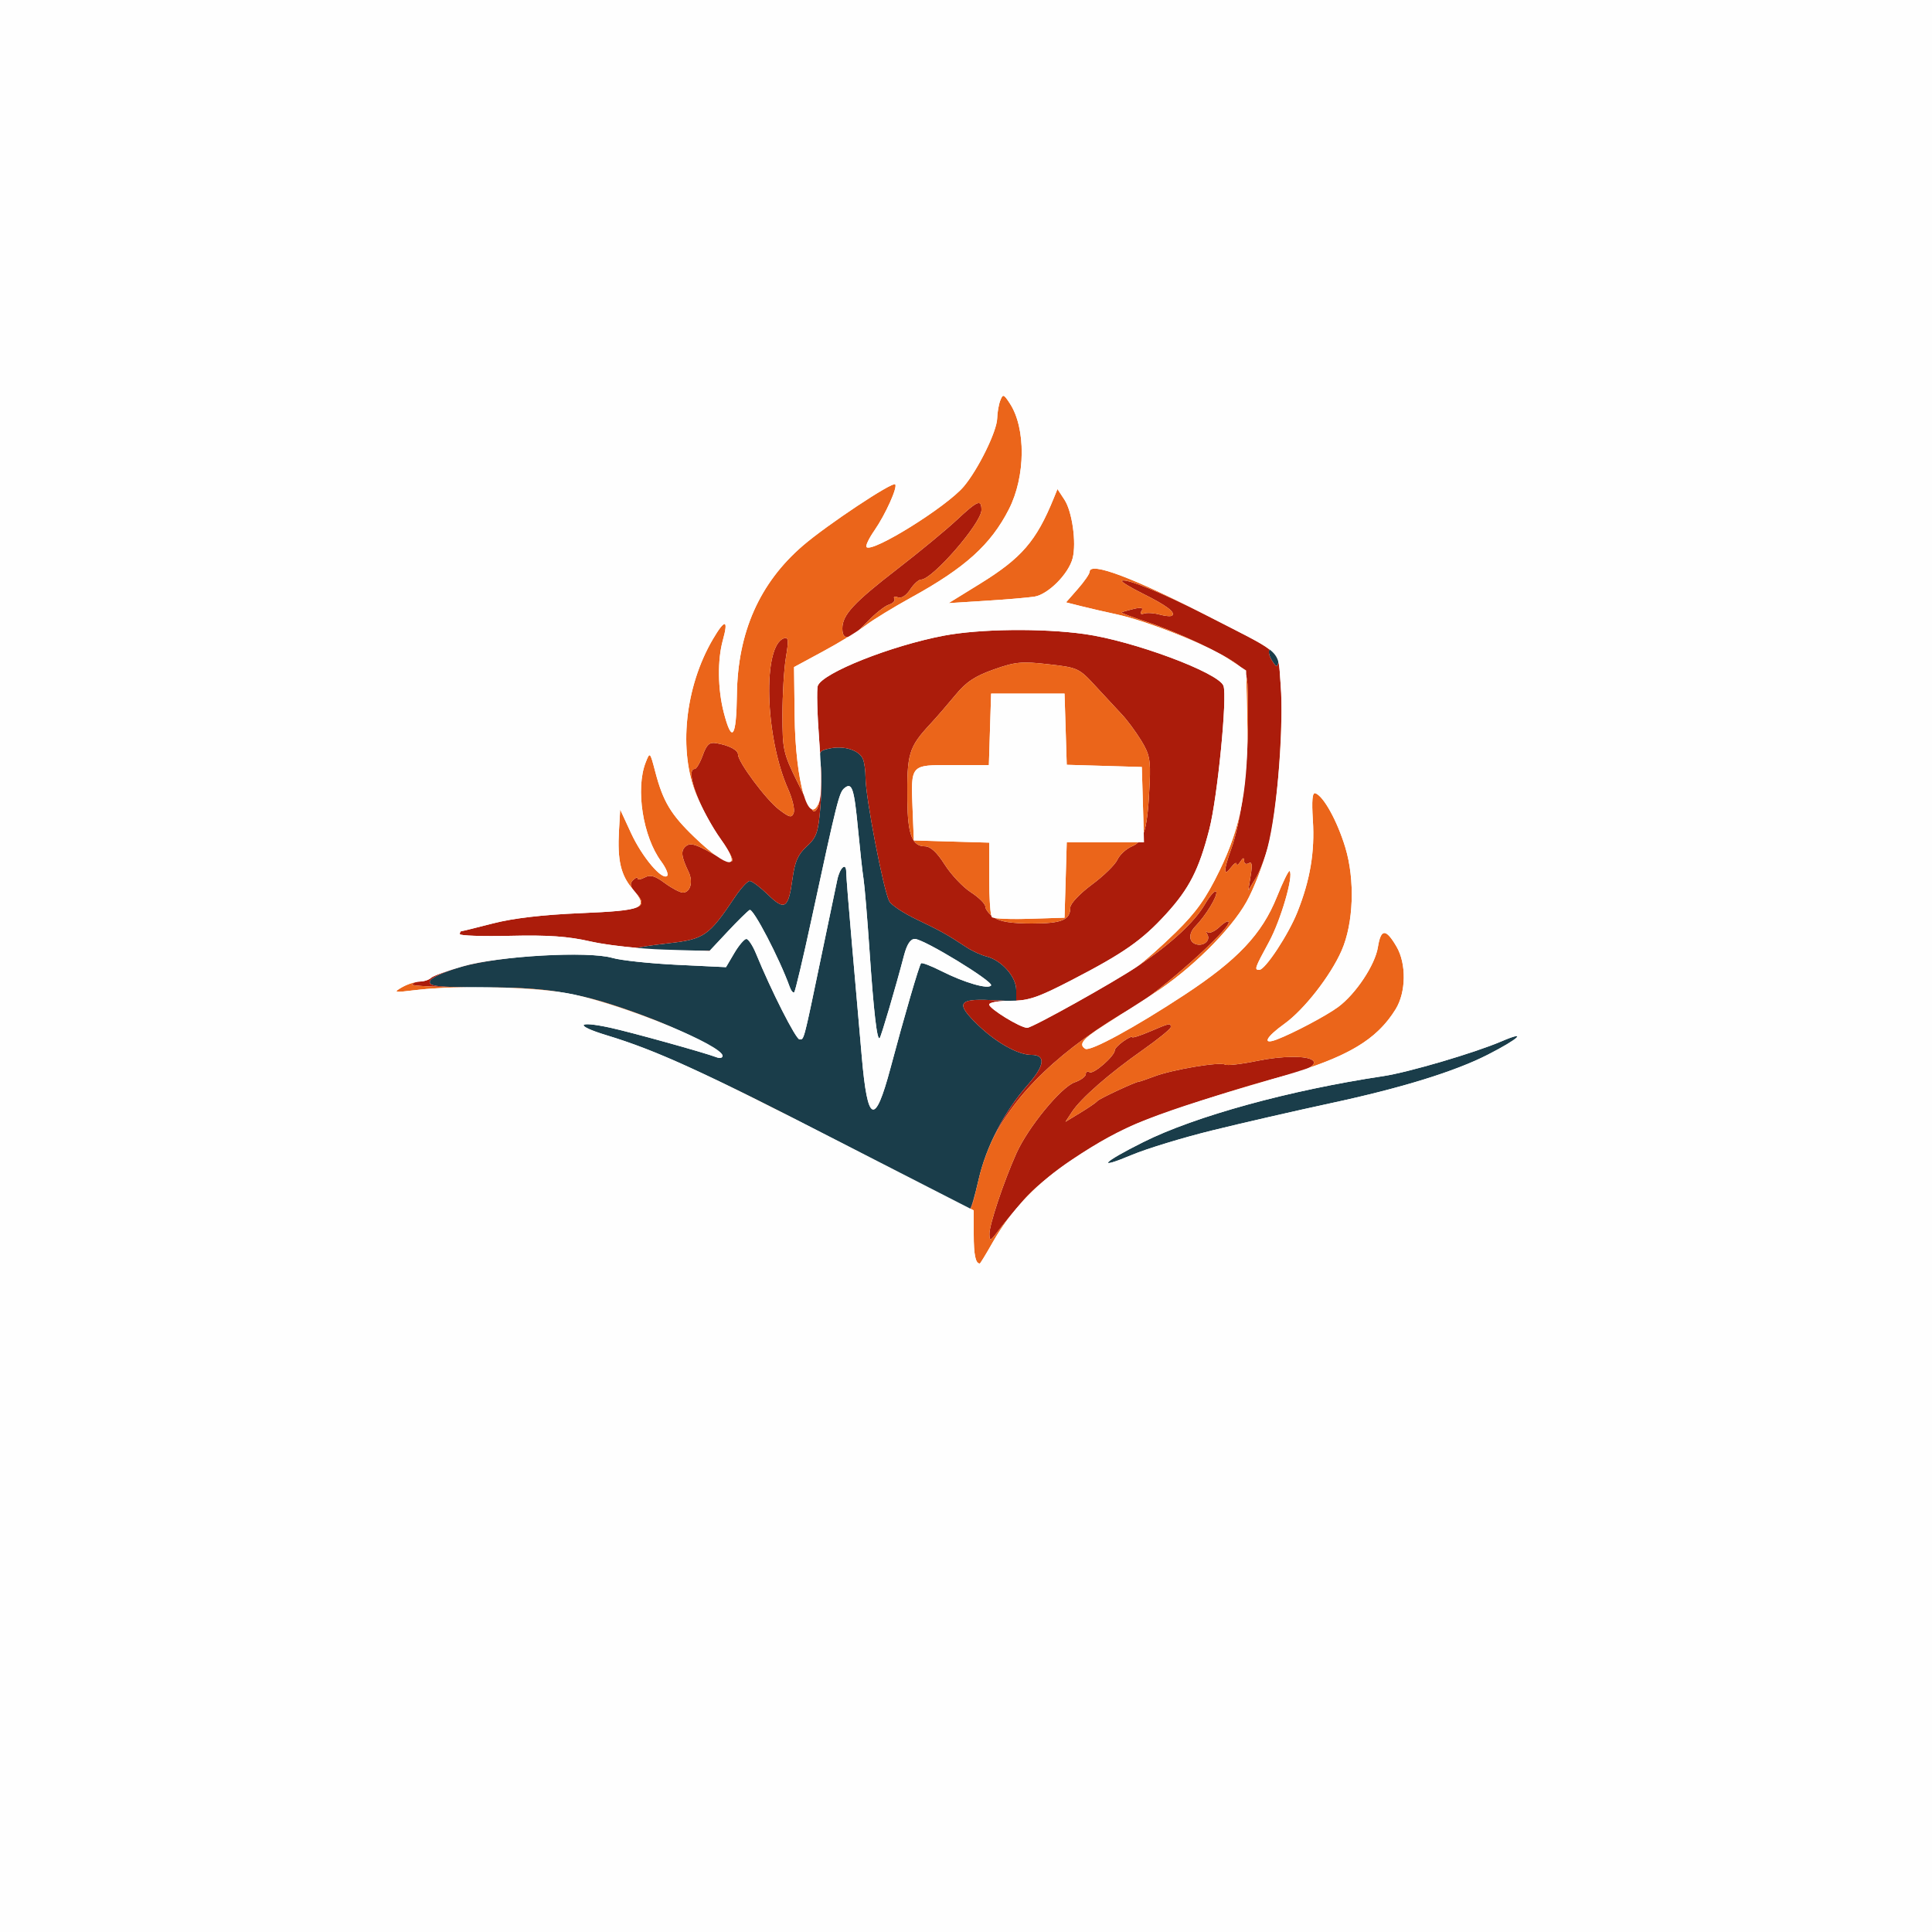
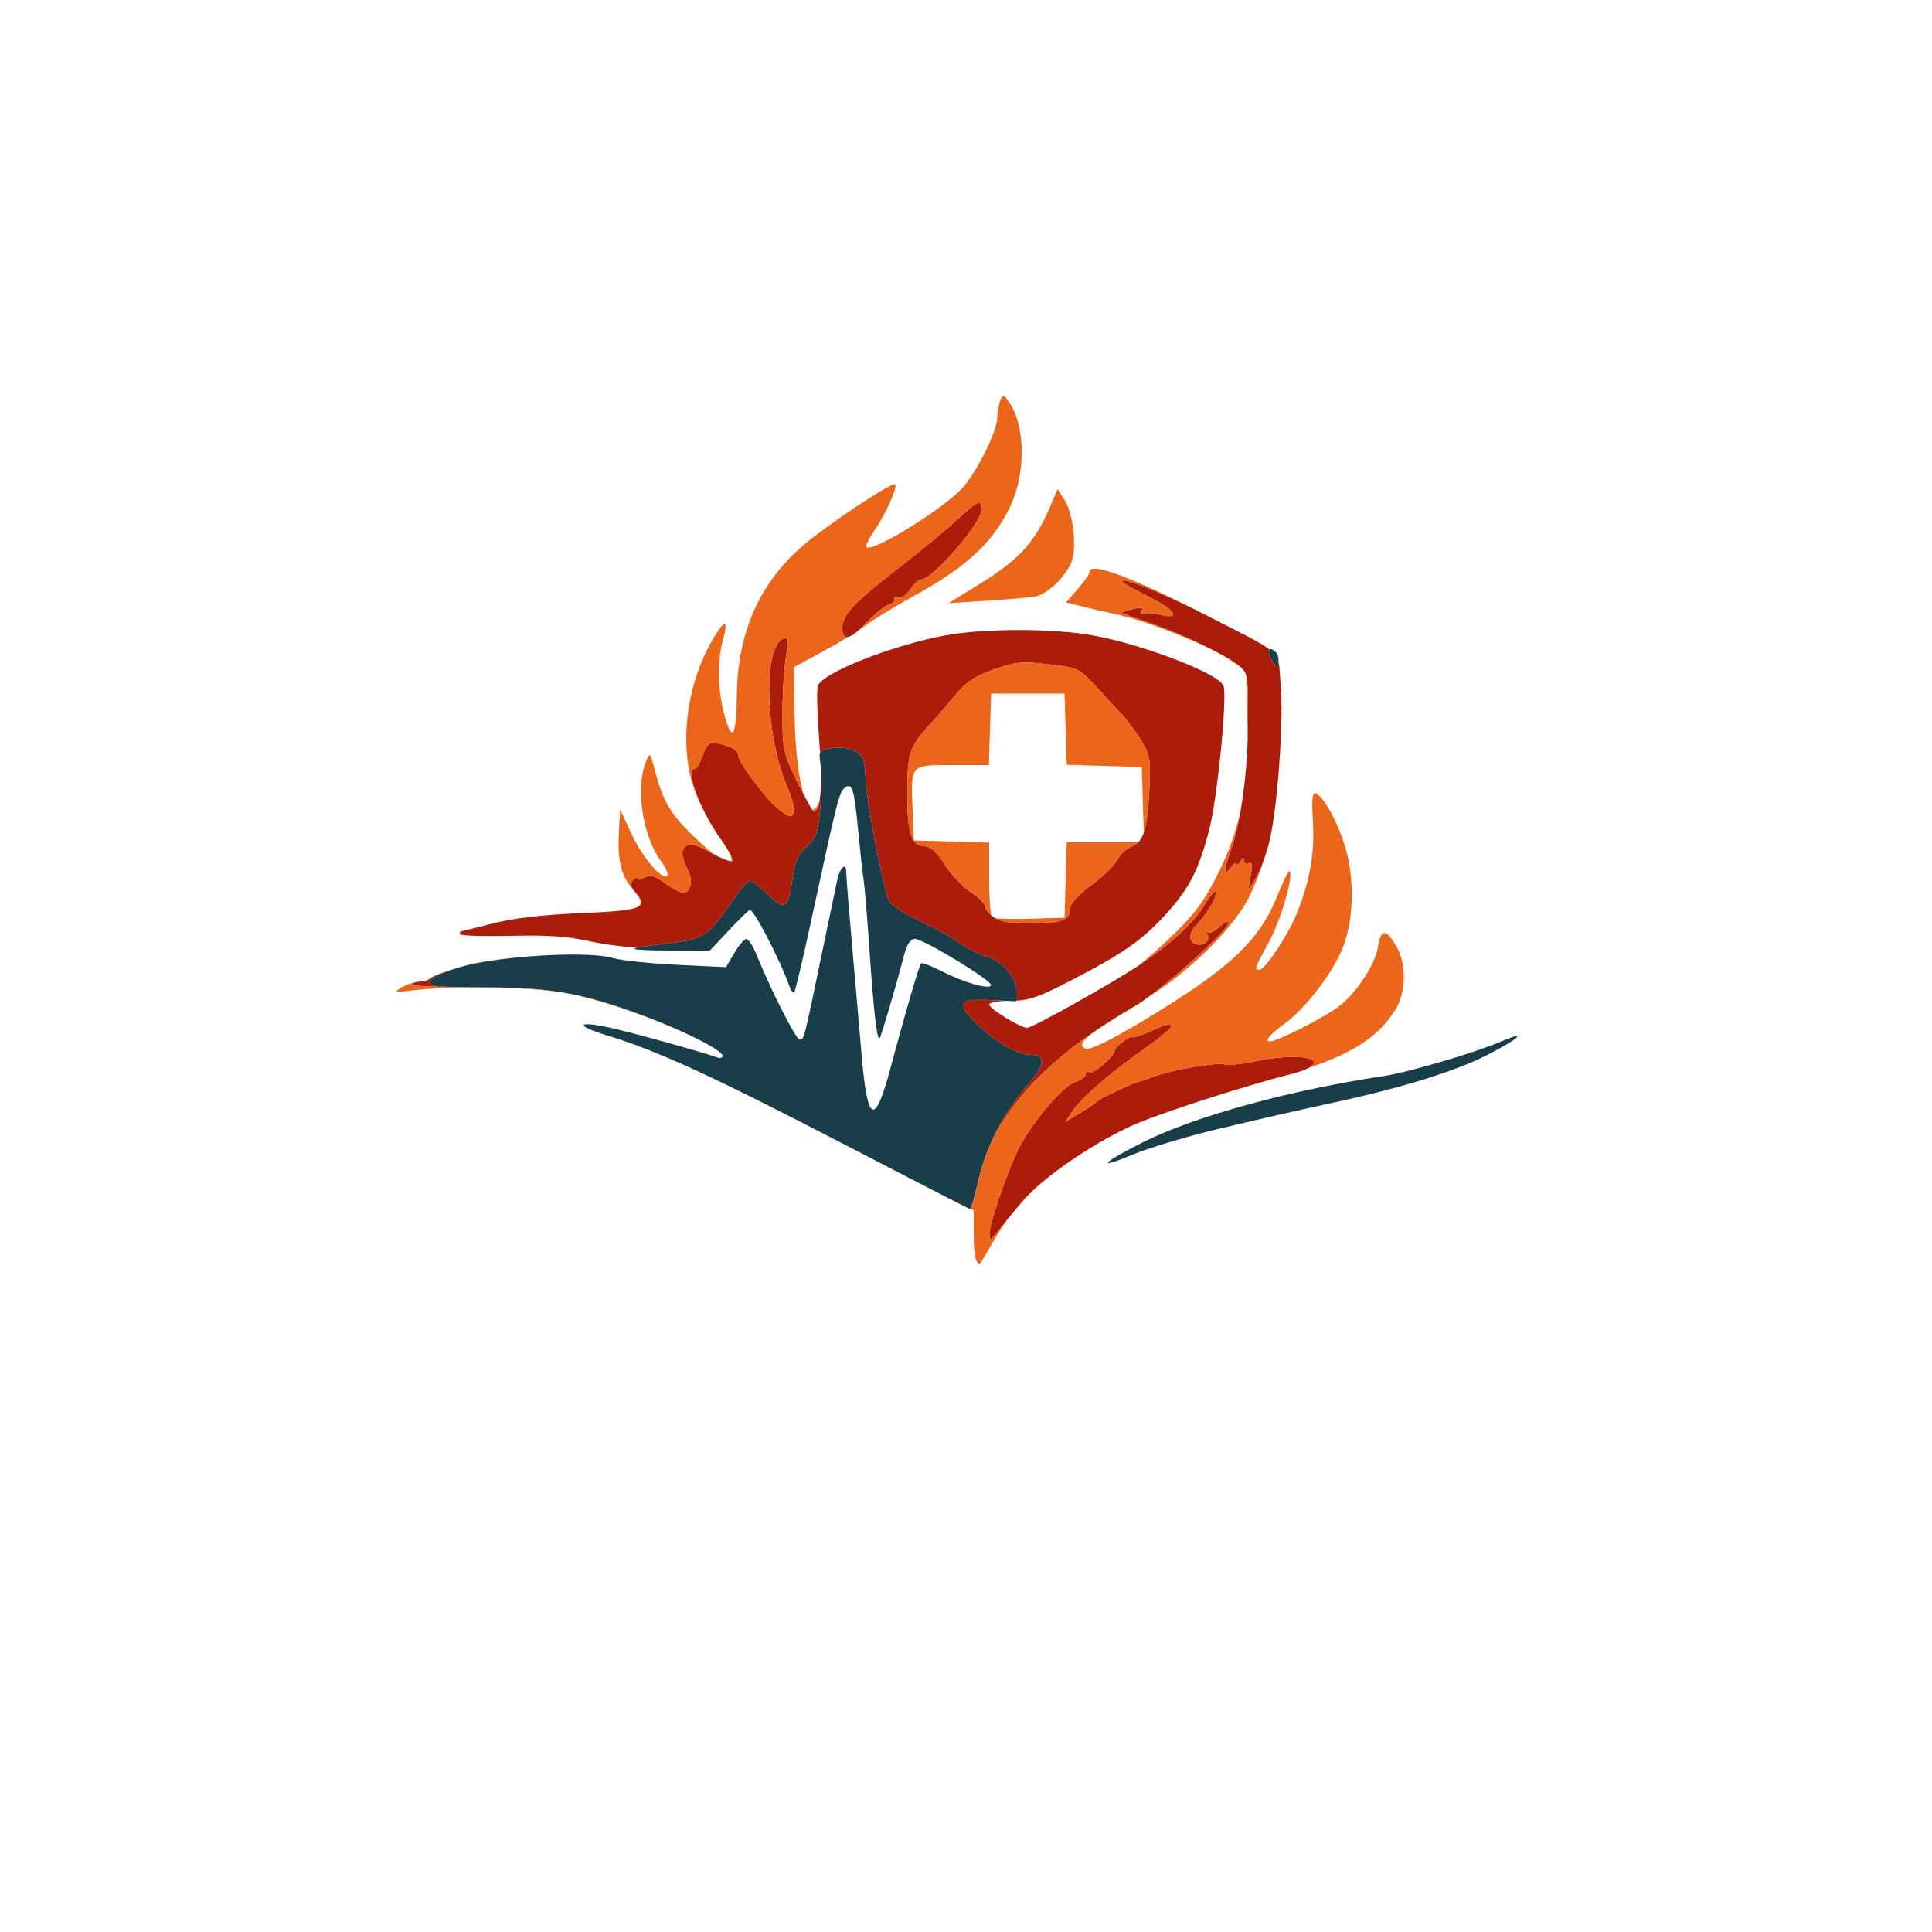
<svg xmlns="http://www.w3.org/2000/svg" width="500" height="500" viewBox="0 0 500 500">
  <g>
    <path d="M 253.24 305.37 C252.29,309.57 251.28,312.95 251.00,312.89 C250.73,312.83 235.88,305.19 218.00,295.91 C184.46,278.51 169.94,271.84 157.01,267.93 C148.64,265.39 149.22,264.08 157.89,265.96 C163.28,267.13 182.33,272.42 185.48,273.63 C186.32,273.95 187.00,273.78 187.00,273.25 C187.00,271.79 176.72,266.61 166.00,262.66 C150.69,257.01 142.46,255.55 125.73,255.53 C113.14,255.50 110.99,255.28 111.24,254.00 C111.42,253.07 114.55,251.62 119.51,250.18 C129.23,247.37 152.07,246.04 158.50,247.91 C160.70,248.55 168.21,249.35 175.20,249.69 L 187.89 250.30 L 190.04 246.65 C191.23,244.64 192.63,243.00 193.15,243.00 C193.67,243.00 194.79,244.69 195.64,246.75 C199.59,256.41 205.98,269.00 206.92,269.00 C206.96,269.00 207.00,269.00 207.04,269.00 C207.15,269.01 207.25,269.01 207.34,268.99 C208.15,268.80 208.53,266.80 212.55,247.50 C214.50,238.15 216.36,229.25 216.68,227.73 C217.35,224.50 219.00,223.05 219.00,225.68 C219.00,226.66 219.67,235.13 220.50,244.49 C221.32,253.84 222.46,266.89 223.03,273.48 C224.52,290.79 226.43,291.54 230.46,276.41 C234.00,263.10 237.89,249.78 238.37,249.30 C238.61,249.06 240.98,249.97 243.65,251.32 C249.58,254.32 255.81,256.12 256.49,255.02 C257.11,254.01 239.06,243.00 236.76,243.00 C235.62,243.00 234.72,244.37 233.96,247.25 C231.78,255.58 228.03,268.31 227.65,268.68 C226.97,269.36 226.11,261.89 225.03,246.00 C224.45,237.48 223.75,229.13 223.48,227.46 C223.21,225.79 222.58,220.07 222.07,214.74 C221.05,203.98 220.51,202.33 218.52,203.98 C217.17,205.10 216.65,207.18 210.02,237.89 C207.84,248.01 205.82,256.51 205.55,256.79 C205.27,257.06 204.74,256.43 204.37,255.39 C201.72,248.03 194.90,234.95 194.00,235.50 C193.41,235.87 190.86,238.38 188.33,241.08 L 183.73 246.00 L 173.70 246.00 C168.18,246.00 163.88,245.79 164.14,245.53 C164.40,245.27 168.40,244.63 173.03,244.11 C182.25,243.08 183.47,242.23 190.24,232.10 C191.75,229.85 193.46,228.00 194.04,228.00 C194.62,228.00 196.73,229.59 198.73,231.52 C203.10,235.77 204.04,235.16 205.10,227.40 C205.70,222.97 206.51,221.13 208.77,219.06 C211.32,216.73 211.75,215.51 212.31,208.91 C212.65,204.78 212.68,199.81 212.36,197.85 C211.82,194.50 211.97,194.26 214.89,193.67 C218.62,192.93 222.49,194.22 223.36,196.51 C223.71,197.42 224.00,199.56 224.00,201.27 C224.00,206.30 228.63,230.37 230.15,233.26 C230.66,234.22 233.87,236.35 237.29,237.98 C243.47,240.93 245.10,241.84 250.15,245.17 C251.61,246.13 253.95,247.20 255.36,247.55 C259.22,248.52 263.00,252.80 263.00,256.20 L 263.00 259.13 L 256.33 258.82 C247.90,258.42 247.29,259.70 253.19,265.36 C257.93,269.90 263.51,273.00 266.93,273.00 C270.72,273.00 270.39,275.75 266.02,280.72 C259.89,287.68 255.21,296.71 253.24,305.37 ZM 313.73 292.55 C306.16,294.41 296.82,297.26 292.98,298.87 C283.51,302.85 285.18,300.93 295.83,295.60 C309.26,288.87 333.75,282.14 358.00,278.50 C364.47,277.53 381.66,272.47 388.58,269.50 C395.53,266.52 393.18,268.80 385.00,272.97 C376.44,277.33 362.72,281.57 344.34,285.52 C335.08,287.52 321.30,290.68 313.73,292.55 ZM 330.11 168.71 C330.70,169.30 331.03,170.53 330.84,171.43 C330.56,172.80 330.29,172.72 329.18,170.94 C327.73,168.59 328.40,167.00 330.11,168.71 Z" fill="rgb(26,61,74)" />
    <path d="M 263.00 258.97 L 263.00 256.20 C263.00,252.80 259.22,248.52 255.36,247.55 C253.95,247.20 251.61,246.13 250.15,245.17 C245.10,241.84 243.47,240.93 237.29,237.98 C233.87,236.35 230.66,234.22 230.15,233.26 C228.63,230.37 224.00,206.30 224.00,201.27 C224.00,199.56 223.71,197.42 223.36,196.51 C222.49,194.22 218.62,192.93 214.89,193.67 C213.28,193.99 212.51,194.21 212.24,194.91 C212.18,193.96 212.11,192.97 212.03,191.93 C211.49,184.84 211.32,178.33 211.65,177.47 C212.94,174.12 230.58,167.11 244.25,164.51 C253.60,162.74 269.63,162.55 280.66,164.09 C293.20,165.83 315.32,174.06 316.63,177.47 C317.67,180.18 315.10,206.30 312.98,214.58 C310.30,225.04 307.78,229.99 301.74,236.59 C295.56,243.36 290.79,246.69 277.38,253.63 C269.51,257.70 266.80,258.78 263.00,258.97 ZM 257.22 237.44 C258.76,238.52 261.78,239.00 267.02,239.00 C274.83,239.00 277.00,238.09 277.00,234.83 C277.00,233.85 279.46,231.25 282.55,228.96 C285.61,226.70 288.59,223.79 289.18,222.50 C289.78,221.20 291.50,219.62 293.01,219.00 C296.11,217.71 297.01,214.47 297.54,202.60 C297.80,196.66 297.49,195.14 295.31,191.60 C293.92,189.35 291.73,186.38 290.43,185.00 C289.14,183.62 286.07,180.32 283.61,177.65 C279.24,172.89 278.99,172.78 271.32,171.91 C264.39,171.12 262.78,171.28 257.18,173.26 C252.30,174.99 250.03,176.50 247.27,179.86 C245.29,182.26 242.37,185.64 240.77,187.36 C235.17,193.39 234.69,195.00 234.82,207.23 C234.92,215.96 236.07,218.99 239.29,219.02 C240.83,219.03 242.41,220.48 244.50,223.76 C246.15,226.36 249.19,229.58 251.25,230.91 C253.31,232.25 255.00,233.91 255.00,234.61 C255.00,235.31 256.00,236.59 257.22,237.44 ZM 210.57 210.00 C212.06,210.00 212.68,205.80 212.39,198.01 C212.68,200.06 212.65,204.89 212.31,208.91 C211.75,215.51 211.32,216.73 208.77,219.06 C206.51,221.13 205.70,222.97 205.10,227.40 C204.04,235.16 203.10,235.77 198.73,231.52 C196.73,229.59 194.62,228.00 194.04,228.00 C193.46,228.00 191.75,229.85 190.24,232.10 C183.47,242.23 182.25,243.08 173.03,244.11 C169.41,244.52 166.17,245.00 164.81,245.31 C160.17,244.90 155.57,244.28 152.83,243.65 C147.07,242.33 141.90,241.96 132.08,242.19 C124.88,242.36 119.00,242.16 119.00,241.75 C119.00,241.34 119.17,241.00 119.37,241.00 C119.58,241.00 123.29,240.09 127.62,238.97 C132.83,237.63 140.53,236.73 150.34,236.32 C166.19,235.65 168.06,234.93 164.44,230.94 C163.07,229.42 162.92,228.68 163.82,227.78 C164.47,227.13 165.00,226.93 165.00,227.34 C165.00,227.74 165.84,227.62 166.86,227.08 C168.29,226.31 169.48,226.64 172.05,228.54 C173.89,229.89 175.99,231.00 176.73,231.00 C178.65,231.00 179.44,228.22 178.22,225.68 C176.27,221.59 176.12,220.15 177.51,218.99 C178.60,218.09 180.00,218.45 183.90,220.64 C186.64,222.18 189.17,223.16 189.51,222.82 C189.86,222.48 188.55,219.99 186.62,217.30 C181.11,209.63 177.15,199.00 179.80,199.00 C180.24,199.00 181.17,197.41 181.87,195.48 C182.88,192.68 183.60,192.03 185.32,192.32 C188.68,192.89 191.00,194.10 191.00,195.28 C191.00,197.20 198.27,206.97 201.58,209.49 C204.33,211.59 204.89,211.72 205.41,210.38 C205.74,209.52 205.08,206.72 203.94,204.16 C197.95,190.66 197.32,167.02 202.90,165.19 C204.05,164.82 204.14,165.68 203.40,170.12 C202.90,173.08 202.50,179.77 202.50,185.00 C202.50,193.97 202.71,194.93 206.30,202.25 C208.38,206.51 210.31,210.00 210.57,210.00 ZM 264.90 310.58 C262.48,313.37 259.51,316.97 258.31,318.58 C256.34,321.20 256.11,321.28 256.06,319.43 C255.99,317.07 259.70,305.96 263.03,298.50 C266.05,291.75 274.60,281.33 278.13,280.10 C279.71,279.55 281.00,278.60 281.00,277.99 C281.00,277.38 281.45,277.16 281.99,277.49 C282.98,278.11 288.50,273.29 288.50,271.81 C288.50,271.39 289.51,270.33 290.75,269.46 C291.99,268.60 293.00,268.12 293.00,268.41 C293.00,268.69 295.06,268.04 297.58,266.96 C302.77,264.74 303.00,264.69 303.00,265.82 C303.00,266.27 299.74,268.92 295.75,271.73 C287.07,277.82 279.71,284.26 277.42,287.76 L 275.74 290.32 L 279.62 287.96 C281.75,286.67 283.73,285.31 284.00,284.94 C284.45,284.35 294.16,279.83 294.75,279.94 C294.88,279.96 296.68,279.35 298.75,278.57 C303.44,276.79 315.76,274.73 317.02,275.51 C317.53,275.83 321.35,275.39 325.49,274.53 C331.96,273.20 338.51,273.18 339.82,274.49 C340.82,275.48 338.60,276.86 334.27,277.94 C322.35,280.90 299.28,288.38 292.72,291.41 C282.30,296.23 269.98,304.71 264.90,310.58 ZM 328.54 217.68 C327.72,221.08 326.16,225.34 325.06,227.15 L 323.05 230.44 L 323.68 226.56 C324.14,223.76 323.99,222.89 323.16,223.40 C322.51,223.80 321.99,223.54 321.98,222.81 C321.97,221.86 321.70,221.91 321.00,223.00 C320.47,223.82 320.02,224.08 320.02,223.56 C320.01,223.04 319.34,223.49 318.53,224.56 C316.60,227.11 316.62,225.30 318.58,219.88 C321.23,212.55 322.99,199.15 323.00,186.32 C323.00,174.29 322.97,174.12 320.31,172.03 C316.70,169.19 304.62,163.52 296.53,160.86 C292.92,159.68 290.08,158.61 290.23,158.49 C290.38,158.38 291.78,157.98 293.33,157.60 C295.37,157.11 295.96,157.25 295.44,158.09 C294.99,158.82 295.24,159.08 296.11,158.78 C296.87,158.52 298.70,158.65 300.17,159.06 C301.65,159.48 303.09,159.58 303.38,159.29 C304.23,158.43 301.87,156.68 295.72,153.61 C292.54,152.03 290.12,150.55 290.34,150.33 C291.17,149.50 300.94,153.47 312.00,159.14 C321.46,163.99 326.18,166.22 328.58,168.12 C328.21,168.48 328.34,169.58 329.18,170.94 C330.29,172.72 330.56,172.80 330.84,171.43 C330.85,171.40 330.85,171.38 330.86,171.35 C331.23,172.76 331.21,174.54 331.44,177.29 C332.22,186.94 330.64,208.87 328.54,217.68 ZM 293.51 260.50 C274.77,271.26 262.39,283.08 256.38,295.95 C258.78,290.45 262.11,285.16 266.02,280.72 C270.39,275.75 270.72,273.00 266.93,273.00 C263.51,273.00 257.93,269.90 253.19,265.36 C247.29,259.70 247.90,258.42 256.33,258.82 L 260.54 259.01 C257.97,259.09 256.00,259.49 256.00,259.96 C256.00,261.05 264.07,266.00 265.84,266.00 C267.21,266.00 288.41,254.12 295.00,249.67 C303.16,244.15 309.16,238.59 311.79,234.09 C313.22,231.66 314.56,230.18 314.77,230.82 C315.14,231.91 312.06,236.96 309.28,239.82 C307.62,241.54 307.64,243.65 309.34,244.30 C311.33,245.06 313.39,243.46 312.47,241.86 C312.03,241.11 312.06,240.84 312.52,241.26 C312.98,241.68 314.40,241.04 315.68,239.83 C316.95,238.63 318.00,238.12 318.00,238.68 C318.00,240.81 300.21,256.65 293.51,260.50 ZM 224.32 161.06 C220.07,165.55 218.00,166.06 218.00,162.63 C218.00,159.14 220.93,155.98 232.28,147.21 C237.90,142.87 244.75,137.22 247.50,134.66 C253.07,129.47 254.00,129.09 254.00,132.01 C254.00,135.38 241.29,150.00 238.37,150.00 C237.74,150.00 236.47,151.16 235.54,152.58 C234.51,154.15 233.27,154.94 232.37,154.59 C231.56,154.28 231.15,154.44 231.46,154.94 C231.77,155.44 231.14,156.14 230.04,156.49 C228.95,156.83 226.38,158.89 224.32,161.06 ZM 132.96 247.88 C127.73,248.43 122.85,249.22 119.51,250.18 C114.55,251.62 111.42,253.07 111.24,254.00 C111.01,255.18 112.83,255.46 123.08,255.52 C113.76,255.52 106.39,255.18 106.64,254.77 C106.90,254.34 107.90,254.00 108.86,254.00 C109.82,254.00 111.03,253.58 111.55,253.06 C112.07,252.55 115.88,251.17 120.00,250.01 C123.14,249.12 127.86,248.39 132.96,247.88 ZM 252.60 308.04 C251.97,310.88 251.33,312.94 251.07,312.89 C251.06,312.89 251.05,312.88 251.04,312.88 C251.28,312.72 251.91,310.76 252.60,308.04 ZM 179.93 246.00 L 183.73 246.00 L 183.62 246.11 ZM 127.18 255.53 C129.84,255.55 132.29,255.61 134.59,255.72 C132.32,255.62 129.87,255.56 127.18,255.53 Z" fill="rgb(171,28,11)" />
    <path d="M 253.24 305.37 C253.95,302.24 255.02,299.06 256.38,295.95 C262.15,283.57 273.82,272.17 291.37,261.75 C289.24,263.11 287.22,264.41 285.75,265.35 C280.17,268.91 279.06,270.30 280.88,271.43 C282.14,272.20 293.70,265.91 306.58,257.44 C320.29,248.42 326.57,241.77 330.44,232.16 C332.02,228.22 333.51,225.18 333.75,225.42 C334.85,226.52 331.47,238.16 328.41,243.78 C324.69,250.63 324.57,251.00 325.91,251.00 C327.43,251.00 333.47,241.83 335.78,236.00 C339.07,227.73 340.29,220.46 339.77,212.29 C339.44,207.19 339.63,205.04 340.40,205.29 C342.50,205.98 346.07,212.42 348.16,219.31 C350.71,227.70 350.31,238.94 347.21,246.00 C344.36,252.52 337.50,261.31 332.41,264.96 C327.55,268.45 326.56,270.50 330.44,269.02 C334.64,267.43 343.28,262.85 346.29,260.63 C350.86,257.26 355.86,249.75 356.60,245.13 C357.37,240.28 358.65,240.24 361.43,245.00 C364.01,249.42 363.90,256.81 361.19,261.19 C356.98,267.99 350.89,272.22 338.73,276.36 C339.94,275.70 340.37,275.03 339.82,274.49 C338.51,273.18 331.96,273.20 325.49,274.53 C321.35,275.39 317.53,275.83 317.02,275.51 C315.76,274.73 303.44,276.79 298.75,278.57 C296.68,279.35 294.88,279.96 294.75,279.94 C294.16,279.83 284.45,284.35 284.00,284.94 C283.73,285.31 281.75,286.67 279.62,287.96 L 275.74 290.32 L 277.42 287.76 C279.71,284.26 287.07,277.82 295.75,271.73 C299.74,268.92 303.00,266.27 303.00,265.82 C303.00,264.69 302.77,264.74 297.58,266.96 C295.06,268.04 293.00,268.69 293.00,268.41 C293.00,268.12 291.99,268.60 290.75,269.46 C289.51,270.33 288.50,271.39 288.50,271.81 C288.50,273.29 282.98,278.11 281.99,277.49 C281.45,277.16 281.00,277.38 281.00,277.99 C281.00,278.60 279.71,279.55 278.13,280.10 C274.60,281.33 266.05,291.75 263.03,298.50 C259.70,305.96 255.99,317.07 256.06,319.43 C256.11,321.28 256.34,321.20 258.31,318.58 C259.05,317.58 260.48,315.82 262.03,313.96 C260.09,316.38 258.37,318.92 256.88,321.57 C255.19,324.55 253.70,327.00 253.57,327.00 C252.47,327.00 252.00,324.74 252.00,319.46 L 252.00 313.25 L 251.17 312.82 C251.48,312.45 252.04,310.55 252.60,308.04 C252.81,307.21 253.02,306.31 253.24,305.37 ZM 224.32 161.06 C226.38,158.89 228.95,156.83 230.04,156.49 C231.14,156.14 231.77,155.44 231.46,154.94 C231.15,154.44 231.56,154.28 232.37,154.59 C233.27,154.94 234.51,154.15 235.54,152.58 C236.47,151.16 237.74,150.00 238.37,150.00 C241.29,150.00 254.00,135.38 254.00,132.01 C254.00,129.09 253.07,129.47 247.50,134.66 C244.75,137.22 237.90,142.87 232.28,147.21 C220.93,155.98 218.00,159.14 218.00,162.63 C218.00,164.33 218.50,165.06 219.53,164.83 C217.50,166.07 215.16,167.42 213.03,168.57 L 205.50 172.64 L 205.65 185.21 C205.75,193.84 206.69,201.23 207.94,205.52 C207.43,204.53 206.87,203.42 206.30,202.25 C202.71,194.93 202.50,193.97 202.50,185.00 C202.50,179.77 202.90,173.08 203.40,170.12 C204.14,165.68 204.05,164.82 202.90,165.19 C197.32,167.02 197.95,190.66 203.94,204.16 C205.08,206.72 205.74,209.52 205.41,210.38 C204.89,211.72 204.33,211.59 201.58,209.49 C198.27,206.97 191.00,197.20 191.00,195.28 C191.00,194.10 188.68,192.89 185.32,192.32 C183.60,192.03 182.88,192.68 181.87,195.48 C181.17,197.41 180.24,199.00 179.80,199.00 C178.07,199.00 179.15,203.51 181.64,208.78 C181.12,207.73 180.65,206.73 180.28,205.83 C175.51,194.42 177.24,177.80 184.49,165.43 C187.61,160.11 188.60,160.19 187.08,165.66 C185.65,170.78 185.75,178.39 187.32,184.43 C189.42,192.54 190.57,190.96 190.71,179.76 C190.91,163.66 196.57,150.88 207.78,141.22 C213.94,135.91 230.94,124.61 231.67,125.34 C232.37,126.03 229.19,133.10 226.31,137.27 C224.87,139.34 223.95,141.28 224.25,141.59 C225.79,143.12 245.02,131.14 249.43,125.90 C253.16,121.47 257.99,111.63 258.07,108.28 C258.11,106.75 258.47,104.66 258.88,103.63 C259.55,101.91 259.76,101.98 261.34,104.40 C265.54,110.81 265.43,123.32 261.10,131.80 C256.44,140.94 249.79,146.95 235.86,154.61 C231.26,157.14 225.94,160.40 224.03,161.85 C223.58,162.20 222.94,162.65 222.18,163.15 C222.82,162.59 223.53,161.89 224.32,161.06 ZM 256.52 236.89 C255.64,236.10 255.00,235.17 255.00,234.61 C255.00,233.91 253.31,232.25 251.25,230.91 C249.19,229.58 246.15,226.36 244.50,223.76 C242.41,220.48 240.83,219.03 239.29,219.02 C236.07,218.99 234.92,215.96 234.82,207.23 C234.69,195.00 235.17,193.39 240.77,187.36 C242.37,185.64 245.29,182.26 247.27,179.86 C250.03,176.50 252.30,174.99 257.18,173.26 C262.78,171.28 264.39,171.12 271.32,171.91 C278.99,172.78 279.24,172.89 283.61,177.65 C286.07,180.32 289.14,183.62 290.43,185.00 C291.73,186.38 293.92,189.35 295.31,191.60 C297.49,195.14 297.80,196.66 297.54,202.60 C297.24,209.20 296.84,213.13 296.00,215.54 L 295.79 208.25 L 295.50 198.50 L 276.07 197.93 L 275.50 179.50 L 256.50 179.50 L 256.21 188.75 L 255.92 198.00 L 246.48 198.00 C246.20,198.00 245.92,198.00 245.66,198.00 C240.87,198.00 238.38,197.99 237.15,199.23 C235.82,200.57 235.93,203.34 236.16,209.09 C236.18,209.39 236.19,209.70 236.20,210.01 L 236.50 217.50 L 256.00 218.07 L 256.00 227.37 C256.00,231.67 256.22,235.54 256.52,236.89 ZM 267.67 154.42 C265.93,154.68 260.23,155.17 255.00,155.49 L 245.50 156.09 L 253.68 151.04 C264.39,144.42 268.19,140.02 272.67,129.03 L 273.67 126.57 L 275.49 129.34 C277.48,132.38 278.61,140.43 277.61,144.43 C276.59,148.50 271.24,153.88 267.67,154.42 ZM 185.04 221.25 C184.67,221.06 184.28,220.86 183.90,220.64 C180.00,218.45 178.60,218.09 177.51,218.99 C176.12,220.15 176.27,221.59 178.22,225.68 C179.44,228.22 178.65,231.00 176.73,231.00 C175.99,231.00 173.89,229.89 172.05,228.54 C169.48,226.64 168.29,226.31 166.86,227.08 C165.84,227.62 165.00,227.74 165.00,227.34 C165.00,226.93 164.47,227.13 163.82,227.78 C163.05,228.55 163.05,229.20 163.92,230.32 C163.83,230.21 163.74,230.10 163.64,229.99 C160.64,226.42 159.76,222.58 160.19,215.00 L 160.50 209.50 L 163.34 215.65 C166.20,221.83 171.38,227.95 172.67,226.66 C173.05,226.29 172.35,224.61 171.12,222.95 C166.37,216.53 164.43,204.13 167.10,197.32 C168.20,194.52 168.22,194.53 169.59,199.77 C171.60,207.44 173.62,210.81 179.74,216.68 C181.79,218.66 183.58,220.18 185.04,221.25 ZM 297.42 257.87 C305.40,251.98 318.00,240.47 318.00,238.68 C318.00,238.12 316.95,238.63 315.68,239.83 C314.40,241.04 312.98,241.68 312.52,241.26 C312.06,240.84 312.03,241.11 312.47,241.86 C313.39,243.46 311.33,245.06 309.34,244.30 C307.64,243.65 307.62,241.54 309.28,239.82 C312.06,236.96 315.14,231.91 314.77,230.82 C314.56,230.18 313.22,231.66 311.79,234.09 C309.16,238.59 303.16,244.15 295.00,249.67 C294.76,249.83 294.51,249.99 294.23,250.17 C296.28,248.72 300.68,244.83 304.27,241.30 C309.62,236.04 312.08,232.58 315.63,225.28 C318.20,220.00 319.99,214.95 321.15,209.38 C320.45,213.50 319.58,217.12 318.58,219.88 C316.62,225.30 316.60,227.11 318.53,224.56 C319.34,223.49 320.01,223.04 320.02,223.56 C320.02,224.08 320.47,223.82 321.00,223.00 C321.70,221.91 321.97,221.86 321.98,222.81 C321.99,223.54 322.51,223.80 323.16,223.40 C323.99,222.89 324.14,223.76 323.68,226.56 L 323.05 230.44 L 325.06 227.15 C325.80,225.93 326.76,223.58 327.55,221.14 C326.31,225.30 324.23,230.47 322.59,233.40 C318.49,240.74 308.06,251.03 298.50,257.17 C298.15,257.40 297.79,257.63 297.42,257.87 ZM 320.75 172.38 L 317.75 170.42 C312.19,166.78 296.86,160.70 289.00,159.00 C285.98,158.35 281.79,157.38 279.69,156.85 L 275.89 155.89 L 278.94 152.41 C280.62,150.50 282.00,148.50 282.00,147.97 C282.00,145.23 293.54,149.60 313.58,159.92 C322.03,164.28 326.34,166.33 328.60,168.10 C328.59,168.11 328.59,168.11 328.58,168.12 C326.18,166.22 321.46,163.99 312.00,159.14 C300.94,153.47 291.17,149.50 290.34,150.33 C290.12,150.55 292.54,152.03 295.72,153.61 C301.87,156.68 304.23,158.43 303.38,159.29 C303.09,159.58 301.65,159.48 300.17,159.06 C298.70,158.65 296.87,158.52 296.11,158.78 C295.24,159.08 294.99,158.82 295.44,158.09 C295.96,157.25 295.37,157.11 293.33,157.60 C291.78,157.98 290.38,158.38 290.23,158.49 C290.08,158.61 292.92,159.68 296.53,160.86 C304.62,163.52 316.70,169.19 320.31,172.03 C320.46,172.15 320.61,172.27 320.75,172.38 ZM 257.44 237.58 C258.94,237.82 262.51,237.91 266.45,237.78 L 275.50 237.50 L 275.79 227.75 L 276.07 218.00 L 294.56 218.00 C294.11,218.43 293.60,218.75 293.01,219.00 C291.50,219.62 289.78,221.20 289.18,222.50 C288.59,223.79 285.61,226.70 282.55,228.96 C279.46,231.25 277.00,233.85 277.00,234.83 C277.00,238.09 274.83,239.00 267.02,239.00 C262.01,239.00 259.03,238.56 257.44,237.58 ZM 108.06 254.08 C107.40,254.20 106.83,254.46 106.64,254.77 C106.41,255.15 112.56,255.46 120.74,255.51 C115.77,255.56 111.09,255.80 107.50,256.24 C101.96,256.92 101.69,256.86 104.00,255.52 C105.19,254.83 106.89,254.23 108.06,254.08 ZM 322.77 194.45 C322.85,191.74 322.85,188.85 322.78,185.74 L 322.53 174.92 C322.99,176.65 323.00,179.67 323.00,186.32 C323.00,189.03 322.92,191.76 322.77,194.45 ZM 149.05 257.50 C154.22,258.60 159.46,260.25 166.00,262.66 C169.21,263.84 172.37,265.13 175.24,266.40 C167.24,262.97 156.75,259.27 149.05,257.50 ZM 127.18 255.53 C129.87,255.56 132.32,255.62 134.59,255.72 C138.66,255.92 142.27,256.28 145.80,256.88 C140.81,256.11 133.54,255.64 126.27,255.53 C126.58,255.53 126.88,255.53 127.18,255.53 ZM 210.57 210.00 C210.51,210.00 210.35,209.81 210.13,209.46 C210.77,209.66 211.41,209.06 212.01,207.48 C212.04,207.39 212.07,207.30 212.10,207.20 C211.79,209.04 211.28,210.00 210.57,210.00 ZM 164.18 230.64 C164.26,230.74 164.35,230.84 164.44,230.94 C166.41,233.11 166.76,234.32 164.10,235.07 C166.54,234.31 166.12,233.04 164.18,230.64 ZM 331.44 177.29 C331.92,183.24 331.61,192.41 330.81,201.10 C331.56,192.31 331.88,182.80 331.44,177.29 ZM 314.53 283.67 C319.90,281.97 325.37,280.33 329.97,279.07 C324.02,280.81 318.94,282.31 314.53,283.67 ZM 264.90 310.58 C266.19,309.09 267.95,307.43 270.02,305.70 C267.82,307.61 265.79,309.61 263.93,311.70 C264.26,311.32 264.58,310.94 264.90,310.58 ZM 186.23 216.75 C186.36,216.94 186.49,217.12 186.62,217.30 C188.55,219.99 189.86,222.48 189.51,222.82 C189.46,222.87 189.37,222.89 189.23,222.89 C189.61,222.24 188.81,220.34 186.53,217.17 C186.43,217.04 186.33,216.90 186.23,216.75 ZM 206.77 290.12 C197.57,285.46 190.33,281.86 184.35,279.00 C190.59,281.95 197.90,285.59 206.77,290.12 ZM 279.20 259.09 C272.61,262.79 266.55,266.00 265.84,266.00 C266.50,266.00 272.66,262.74 279.20,259.09 ZM 159.94 268.85 C158.96,268.54 157.97,268.23 156.98,267.92 C152.71,266.63 150.78,265.65 151.07,265.26 C150.79,265.65 152.73,266.63 157.01,267.93 C157.97,268.22 158.95,268.53 159.94,268.85 ZM 109.18 253.99 C110.14,253.85 111.12,253.49 111.55,253.06 C111.08,253.52 110.07,253.91 109.18,253.99 ZM 291.99 291.75 C292.23,291.64 292.48,291.52 292.72,291.41 C293.30,291.14 294.01,290.84 294.83,290.51 C293.84,290.92 292.90,291.34 291.99,291.75 Z" fill="rgb(235,101,26)" />
-     <path d="M 0.00 250.00 L 0.00 0.00 L 250.00 0.00 L 500.00 0.00 L 500.00 250.00 L 500.00 500.00 L 250.00 500.00 L 0.00 500.00 L 0.00 250.00 ZM 256.88 321.57 C261.56,313.27 268.46,306.05 277.40,300.12 C290.99,291.10 297.43,288.55 331.93,278.50 C348.75,273.60 356.26,269.15 361.19,261.19 C363.90,256.81 364.01,249.42 361.43,245.00 C358.65,240.24 357.37,240.28 356.60,245.13 C355.86,249.75 350.86,257.26 346.29,260.63 C343.28,262.85 334.64,267.43 330.44,269.02 C326.56,270.50 327.55,268.45 332.41,264.96 C337.50,261.31 344.36,252.52 347.21,246.00 C350.31,238.94 350.71,227.70 348.16,219.31 C346.07,212.42 342.50,205.98 340.40,205.29 C339.63,205.04 339.44,207.19 339.77,212.29 C340.29,220.46 339.07,227.73 335.78,236.00 C333.47,241.83 327.43,251.00 325.91,251.00 C324.57,251.00 324.69,250.63 328.41,243.78 C331.47,238.16 334.85,226.52 333.75,225.42 C333.51,225.18 332.02,228.22 330.44,232.16 C326.57,241.77 320.29,248.42 306.58,257.44 C293.70,265.91 282.14,272.20 280.88,271.43 C279.06,270.30 280.17,268.91 285.75,265.35 C288.91,263.33 294.65,259.65 298.50,257.17 C308.06,251.03 318.49,240.74 322.59,233.40 C324.47,230.04 326.92,223.74 328.04,219.40 C330.58,209.49 332.31,188.09 331.44,177.29 C330.67,167.88 332.52,169.68 313.58,159.92 C293.54,149.60 282.00,145.23 282.00,147.97 C282.00,148.50 280.62,150.50 278.94,152.41 L 275.89 155.89 L 279.69 156.85 C281.79,157.38 285.98,158.35 289.00,159.00 C296.86,160.70 312.19,166.78 317.75,170.42 L 322.50 173.52 L 322.78 185.74 C323.18,203.17 321.28,213.66 315.63,225.28 C312.08,232.58 309.62,236.04 304.27,241.30 C300.51,245.00 295.88,249.07 293.97,250.36 C288.13,254.30 267.09,266.00 265.84,266.00 C264.07,266.00 256.00,261.05 256.00,259.96 C256.00,259.43 258.48,259.00 261.50,259.00 C266.20,259.00 268.52,258.21 277.38,253.63 C290.79,246.69 295.56,243.36 301.74,236.59 C307.78,229.99 310.30,225.04 312.98,214.58 C315.10,206.30 317.67,180.18 316.63,177.47 C315.32,174.06 293.20,165.83 280.66,164.09 C269.63,162.55 253.60,162.74 244.25,164.51 C230.58,167.11 212.94,174.12 211.65,177.47 C211.32,178.33 211.49,184.84 212.03,191.93 C212.69,200.53 212.68,205.72 212.01,207.48 C209.34,214.50 205.84,202.27 205.65,185.21 L 205.50 172.64 L 213.03 168.57 C217.18,166.33 222.13,163.31 224.03,161.85 C225.94,160.40 231.26,157.14 235.86,154.61 C249.79,146.95 256.44,140.94 261.10,131.80 C265.43,123.32 265.54,110.81 261.34,104.40 C259.76,101.98 259.55,101.91 258.88,103.63 C258.47,104.66 258.11,106.75 258.07,108.28 C257.99,111.63 253.16,121.47 249.43,125.90 C245.02,131.14 225.79,143.12 224.25,141.59 C223.95,141.28 224.87,139.34 226.31,137.27 C229.19,133.10 232.37,126.03 231.67,125.34 C230.94,124.61 213.94,135.91 207.78,141.22 C196.57,150.88 190.91,163.66 190.71,179.76 C190.57,190.96 189.42,192.54 187.32,184.43 C185.75,178.39 185.65,170.78 187.08,165.66 C188.60,160.19 187.61,160.11 184.49,165.43 C177.24,177.80 175.51,194.42 180.28,205.83 C181.73,209.31 184.55,214.41 186.53,217.17 C192.40,225.35 188.46,225.06 179.74,216.68 C173.62,210.81 171.60,207.44 169.59,199.77 C168.22,194.53 168.20,194.52 167.10,197.32 C164.43,204.13 166.37,216.53 171.12,222.95 C172.35,224.61 173.05,226.29 172.67,226.66 C171.38,227.95 166.20,221.83 163.34,215.65 L 160.50 209.50 L 160.19 215.00 C159.76,222.58 160.64,226.42 163.64,229.99 C167.94,235.09 166.84,235.62 150.34,236.32 C140.53,236.73 132.83,237.63 127.62,238.97 C123.29,240.09 119.58,241.00 119.37,241.00 C119.17,241.00 119.00,241.34 119.00,241.75 C119.00,242.16 124.88,242.36 132.08,242.19 C141.90,241.96 147.07,242.33 152.83,243.65 C157.05,244.62 165.70,245.57 172.06,245.76 L 183.62 246.11 L 188.28 241.14 C190.83,238.40 193.41,235.87 194.00,235.50 C194.90,234.95 201.72,248.03 204.37,255.39 C204.74,256.43 205.27,257.06 205.55,256.79 C205.82,256.51 207.84,248.01 210.02,237.89 C216.65,207.18 217.17,205.10 218.52,203.98 C220.51,202.33 221.05,203.98 222.07,214.74 C222.58,220.07 223.21,225.79 223.48,227.46 C223.75,229.13 224.45,237.48 225.03,246.00 C226.11,261.89 226.97,269.36 227.65,268.68 C228.03,268.31 231.78,255.58 233.96,247.25 C234.72,244.37 235.62,243.00 236.76,243.00 C239.06,243.00 257.11,254.01 256.49,255.02 C255.81,256.12 249.58,254.32 243.65,251.32 C240.98,249.97 238.61,249.06 238.37,249.30 C237.89,249.78 234.00,263.10 230.46,276.41 C226.43,291.54 224.52,290.79 223.03,273.48 C222.46,266.89 221.32,253.84 220.50,244.49 C219.67,235.13 219.00,226.66 219.00,225.68 C219.00,223.05 217.35,224.50 216.68,227.73 C216.36,229.25 214.50,238.15 212.55,247.50 C207.90,269.84 208.12,269.00 206.92,269.00 C205.98,269.00 199.59,256.41 195.64,246.75 C194.79,244.69 193.67,243.00 193.15,243.00 C192.63,243.00 191.23,244.64 190.04,246.65 L 187.89 250.30 L 175.20 249.69 C168.21,249.35 160.70,248.55 158.50,247.91 C152.37,246.12 129.29,247.38 120.00,250.01 C115.88,251.17 112.07,252.55 111.55,253.06 C111.03,253.58 109.68,254.02 108.55,254.04 C107.42,254.05 105.38,254.72 104.00,255.52 C101.69,256.86 101.96,256.92 107.50,256.24 C118.56,254.88 139.94,255.47 148.50,257.38 C162.63,260.52 187.00,270.56 187.00,273.25 C187.00,273.78 186.32,273.95 185.48,273.63 C182.33,272.42 163.28,267.13 157.89,265.96 C149.23,264.09 148.63,265.39 156.98,267.92 C170.01,271.88 180.63,276.73 216.75,295.21 L 252.00 313.25 L 252.00 319.46 C252.00,324.74 252.47,327.00 253.57,327.00 C253.70,327.00 255.19,324.55 256.88,321.57 ZM 313.73 292.55 C321.30,290.68 335.08,287.52 344.34,285.52 C362.72,281.57 376.44,277.33 385.00,272.97 C393.18,268.80 395.53,266.52 388.58,269.50 C381.66,272.47 364.47,277.53 358.00,278.50 C333.75,282.14 309.26,288.87 295.83,295.60 C285.18,300.93 283.51,302.85 292.98,298.87 C296.82,297.26 306.16,294.41 313.73,292.55 ZM 267.67 154.42 C271.24,153.88 276.59,148.50 277.61,144.43 C278.61,140.43 277.48,132.38 275.49,129.34 L 273.67 126.57 L 272.67 129.03 C268.19,140.02 264.39,144.42 253.68,151.04 L 245.50 156.09 L 255.00 155.49 C260.23,155.17 265.93,154.68 267.67,154.42 ZM 256.70 237.37 C256.32,236.98 256.00,232.48 256.00,227.37 L 256.00 218.07 L 246.25 217.79 L 236.50 217.50 L 236.20 210.01 C235.71,197.68 235.43,198.00 246.48,198.00 L 255.92 198.00 L 256.21 188.75 L 256.50 179.50 L 266.00 179.50 L 275.50 179.50 L 275.79 188.71 L 276.07 197.93 L 285.79 198.21 L 295.50 198.50 L 295.79 208.25 L 296.07 218.00 L 286.07 218.00 L 276.07 218.00 L 275.79 227.75 L 275.50 237.50 L 266.45 237.78 C261.47,237.94 257.09,237.75 256.70,237.37 Z" fill="rgb(254,254,254)" />
+     <path d="M 0.00 250.00 L 0.00 0.00 L 250.00 0.00 L 500.00 0.00 L 500.00 250.00 L 500.00 500.00 L 250.00 500.00 L 0.00 500.00 L 0.00 250.00 ZM 256.88 321.57 C261.56,313.27 268.46,306.05 277.40,300.12 C290.99,291.10 297.43,288.55 331.93,278.50 C348.75,273.60 356.26,269.15 361.19,261.19 C363.90,256.81 364.01,249.42 361.43,245.00 C358.65,240.24 357.37,240.28 356.60,245.13 C355.86,249.75 350.86,257.26 346.29,260.63 C343.28,262.85 334.64,267.43 330.44,269.02 C326.56,270.50 327.55,268.45 332.41,264.96 C337.50,261.31 344.36,252.52 347.21,246.00 C350.31,238.94 350.71,227.70 348.16,219.31 C346.07,212.42 342.50,205.98 340.40,205.29 C339.63,205.04 339.44,207.19 339.77,212.29 C340.29,220.46 339.07,227.73 335.78,236.00 C333.47,241.83 327.43,251.00 325.91,251.00 C324.57,251.00 324.69,250.63 328.41,243.78 C331.47,238.16 334.85,226.52 333.75,225.42 C333.51,225.18 332.02,228.22 330.44,232.16 C326.57,241.77 320.29,248.42 306.58,257.44 C293.70,265.91 282.14,272.20 280.88,271.43 C279.06,270.30 280.17,268.91 285.75,265.35 C288.91,263.33 294.65,259.65 298.50,257.17 C308.06,251.03 318.49,240.74 322.59,233.40 C324.47,230.04 326.92,223.74 328.04,219.40 C330.58,209.49 332.31,188.09 331.44,177.29 C330.67,167.88 332.52,169.68 313.58,159.92 C293.54,149.60 282.00,145.23 282.00,147.97 C282.00,148.50 280.62,150.50 278.94,152.41 L 275.89 155.89 L 279.69 156.85 C281.79,157.38 285.98,158.35 289.00,159.00 C296.86,160.70 312.19,166.78 317.75,170.42 L 322.50 173.52 L 322.78 185.74 C323.18,203.17 321.28,213.66 315.63,225.28 C312.08,232.58 309.62,236.04 304.27,241.30 C300.51,245.00 295.88,249.07 293.97,250.36 C288.13,254.30 267.09,266.00 265.84,266.00 C264.07,266.00 256.00,261.05 256.00,259.96 C256.00,259.43 258.48,259.00 261.50,259.00 C266.20,259.00 268.52,258.21 277.38,253.63 C290.79,246.69 295.56,243.36 301.74,236.59 C307.78,229.99 310.30,225.04 312.98,214.58 C315.10,206.30 317.67,180.18 316.63,177.47 C315.32,174.06 293.20,165.83 280.66,164.09 C269.63,162.55 253.60,162.74 244.25,164.51 C230.58,167.11 212.94,174.12 211.65,177.47 C211.32,178.33 211.49,184.84 212.03,191.93 C212.69,200.53 212.68,205.72 212.01,207.48 C209.34,214.50 205.84,202.27 205.65,185.21 L 205.50 172.64 L 213.03 168.57 C217.18,166.33 222.13,163.31 224.03,161.85 C225.94,160.40 231.26,157.14 235.86,154.61 C249.79,146.95 256.44,140.94 261.10,131.80 C265.43,123.32 265.54,110.81 261.34,104.40 C259.76,101.98 259.55,101.91 258.88,103.63 C258.47,104.66 258.11,106.75 258.07,108.28 C257.99,111.63 253.16,121.47 249.43,125.90 C245.02,131.14 225.79,143.12 224.25,141.59 C223.95,141.28 224.87,139.34 226.31,137.27 C229.19,133.10 232.37,126.03 231.67,125.34 C230.94,124.61 213.94,135.91 207.78,141.22 C196.57,150.88 190.91,163.66 190.71,179.76 C190.57,190.96 189.42,192.54 187.32,184.43 C185.75,178.39 185.65,170.78 187.08,165.66 C188.60,160.19 187.61,160.11 184.49,165.43 C177.24,177.80 175.51,194.42 180.28,205.83 C181.73,209.31 184.55,214.41 186.53,217.17 C192.40,225.35 188.46,225.06 179.74,216.68 C173.62,210.81 171.60,207.44 169.59,199.77 C168.22,194.53 168.20,194.52 167.10,197.32 C164.43,204.13 166.37,216.53 171.12,222.95 C172.35,224.61 173.05,226.29 172.67,226.66 C171.38,227.95 166.20,221.83 163.34,215.65 L 160.50 209.50 L 160.19 215.00 C159.76,222.58 160.64,226.42 163.64,229.99 C167.94,235.09 166.84,235.62 150.34,236.32 C140.53,236.73 132.83,237.63 127.62,238.97 C123.29,240.09 119.58,241.00 119.37,241.00 C119.17,241.00 119.00,241.34 119.00,241.75 C119.00,242.16 124.88,242.36 132.08,242.19 C141.90,241.96 147.07,242.33 152.83,243.65 C157.05,244.62 165.70,245.57 172.06,245.76 L 183.62 246.11 L 188.28 241.14 C190.83,238.40 193.41,235.87 194.00,235.50 C194.90,234.95 201.72,248.03 204.37,255.39 C204.74,256.43 205.27,257.06 205.55,256.79 C205.82,256.51 207.84,248.01 210.02,237.89 C216.65,207.18 217.17,205.10 218.52,203.98 C220.51,202.33 221.05,203.98 222.07,214.74 C222.58,220.07 223.21,225.79 223.48,227.46 C223.75,229.13 224.45,237.48 225.03,246.00 C226.11,261.89 226.97,269.36 227.65,268.68 C228.03,268.31 231.78,255.58 233.96,247.25 C234.72,244.37 235.62,243.00 236.76,243.00 C239.06,243.00 257.11,254.01 256.49,255.02 C255.81,256.12 249.58,254.32 243.65,251.32 C240.98,249.97 238.61,249.06 238.37,249.30 C237.89,249.78 234.00,263.10 230.46,276.41 C226.43,291.54 224.52,290.79 223.03,273.48 C222.46,266.89 221.32,253.84 220.50,244.49 C219.67,235.13 219.00,226.66 219.00,225.68 C219.00,223.05 217.35,224.50 216.68,227.73 C216.36,229.25 214.50,238.15 212.55,247.50 C207.90,269.84 208.12,269.00 206.92,269.00 C205.98,269.00 199.59,256.41 195.64,246.75 C194.79,244.69 193.67,243.00 193.15,243.00 C192.63,243.00 191.23,244.64 190.04,246.65 L 187.89 250.30 L 175.20 249.69 C168.21,249.35 160.70,248.55 158.50,247.91 C152.37,246.12 129.29,247.38 120.00,250.01 C115.88,251.17 112.07,252.55 111.55,253.06 C111.03,253.58 109.68,254.02 108.55,254.04 C107.42,254.05 105.38,254.72 104.00,255.52 C101.69,256.86 101.96,256.92 107.50,256.24 C118.56,254.88 139.94,255.47 148.50,257.38 C162.63,260.52 187.00,270.56 187.00,273.25 C187.00,273.78 186.32,273.95 185.48,273.63 C182.33,272.42 163.28,267.13 157.89,265.96 C149.23,264.09 148.63,265.39 156.98,267.92 C170.01,271.88 180.63,276.73 216.75,295.21 L 252.00 313.25 L 252.00 319.46 C252.00,324.74 252.47,327.00 253.57,327.00 C253.70,327.00 255.19,324.55 256.88,321.57 ZM 313.73 292.55 C321.30,290.68 335.08,287.52 344.34,285.52 C362.72,281.57 376.44,277.33 385.00,272.97 C393.18,268.80 395.53,266.52 388.58,269.50 C381.66,272.47 364.47,277.53 358.00,278.50 C333.75,282.14 309.26,288.87 295.83,295.60 C285.18,300.93 283.51,302.85 292.98,298.87 C296.82,297.26 306.16,294.41 313.73,292.55 ZM 267.67 154.42 C271.24,153.88 276.59,148.50 277.61,144.43 C278.61,140.43 277.48,132.38 275.49,129.34 L 273.67 126.57 L 272.67 129.03 C268.19,140.02 264.39,144.42 253.68,151.04 L 245.50 156.09 L 255.00 155.49 C260.23,155.17 265.93,154.68 267.67,154.42 ZM 256.70 237.37 C256.32,236.98 256.00,232.48 256.00,227.37 L 256.00 218.07 L 246.25 217.79 L 236.50 217.50 L 236.20 210.01 C235.71,197.68 235.43,198.00 246.48,198.00 L 255.92 198.00 L 256.21 188.75 L 256.50 179.50 L 266.00 179.50 L 275.50 179.50 L 275.79 188.71 L 276.07 197.93 L 285.79 198.21 L 295.50 198.50 L 295.79 208.25 L 296.07 218.00 L 286.07 218.00 L 276.07 218.00 L 275.79 227.75 L 275.50 237.50 L 266.45 237.78 C261.47,237.94 257.09,237.75 256.70,237.37 Z" fill="transparent" />
  </g>
</svg>
